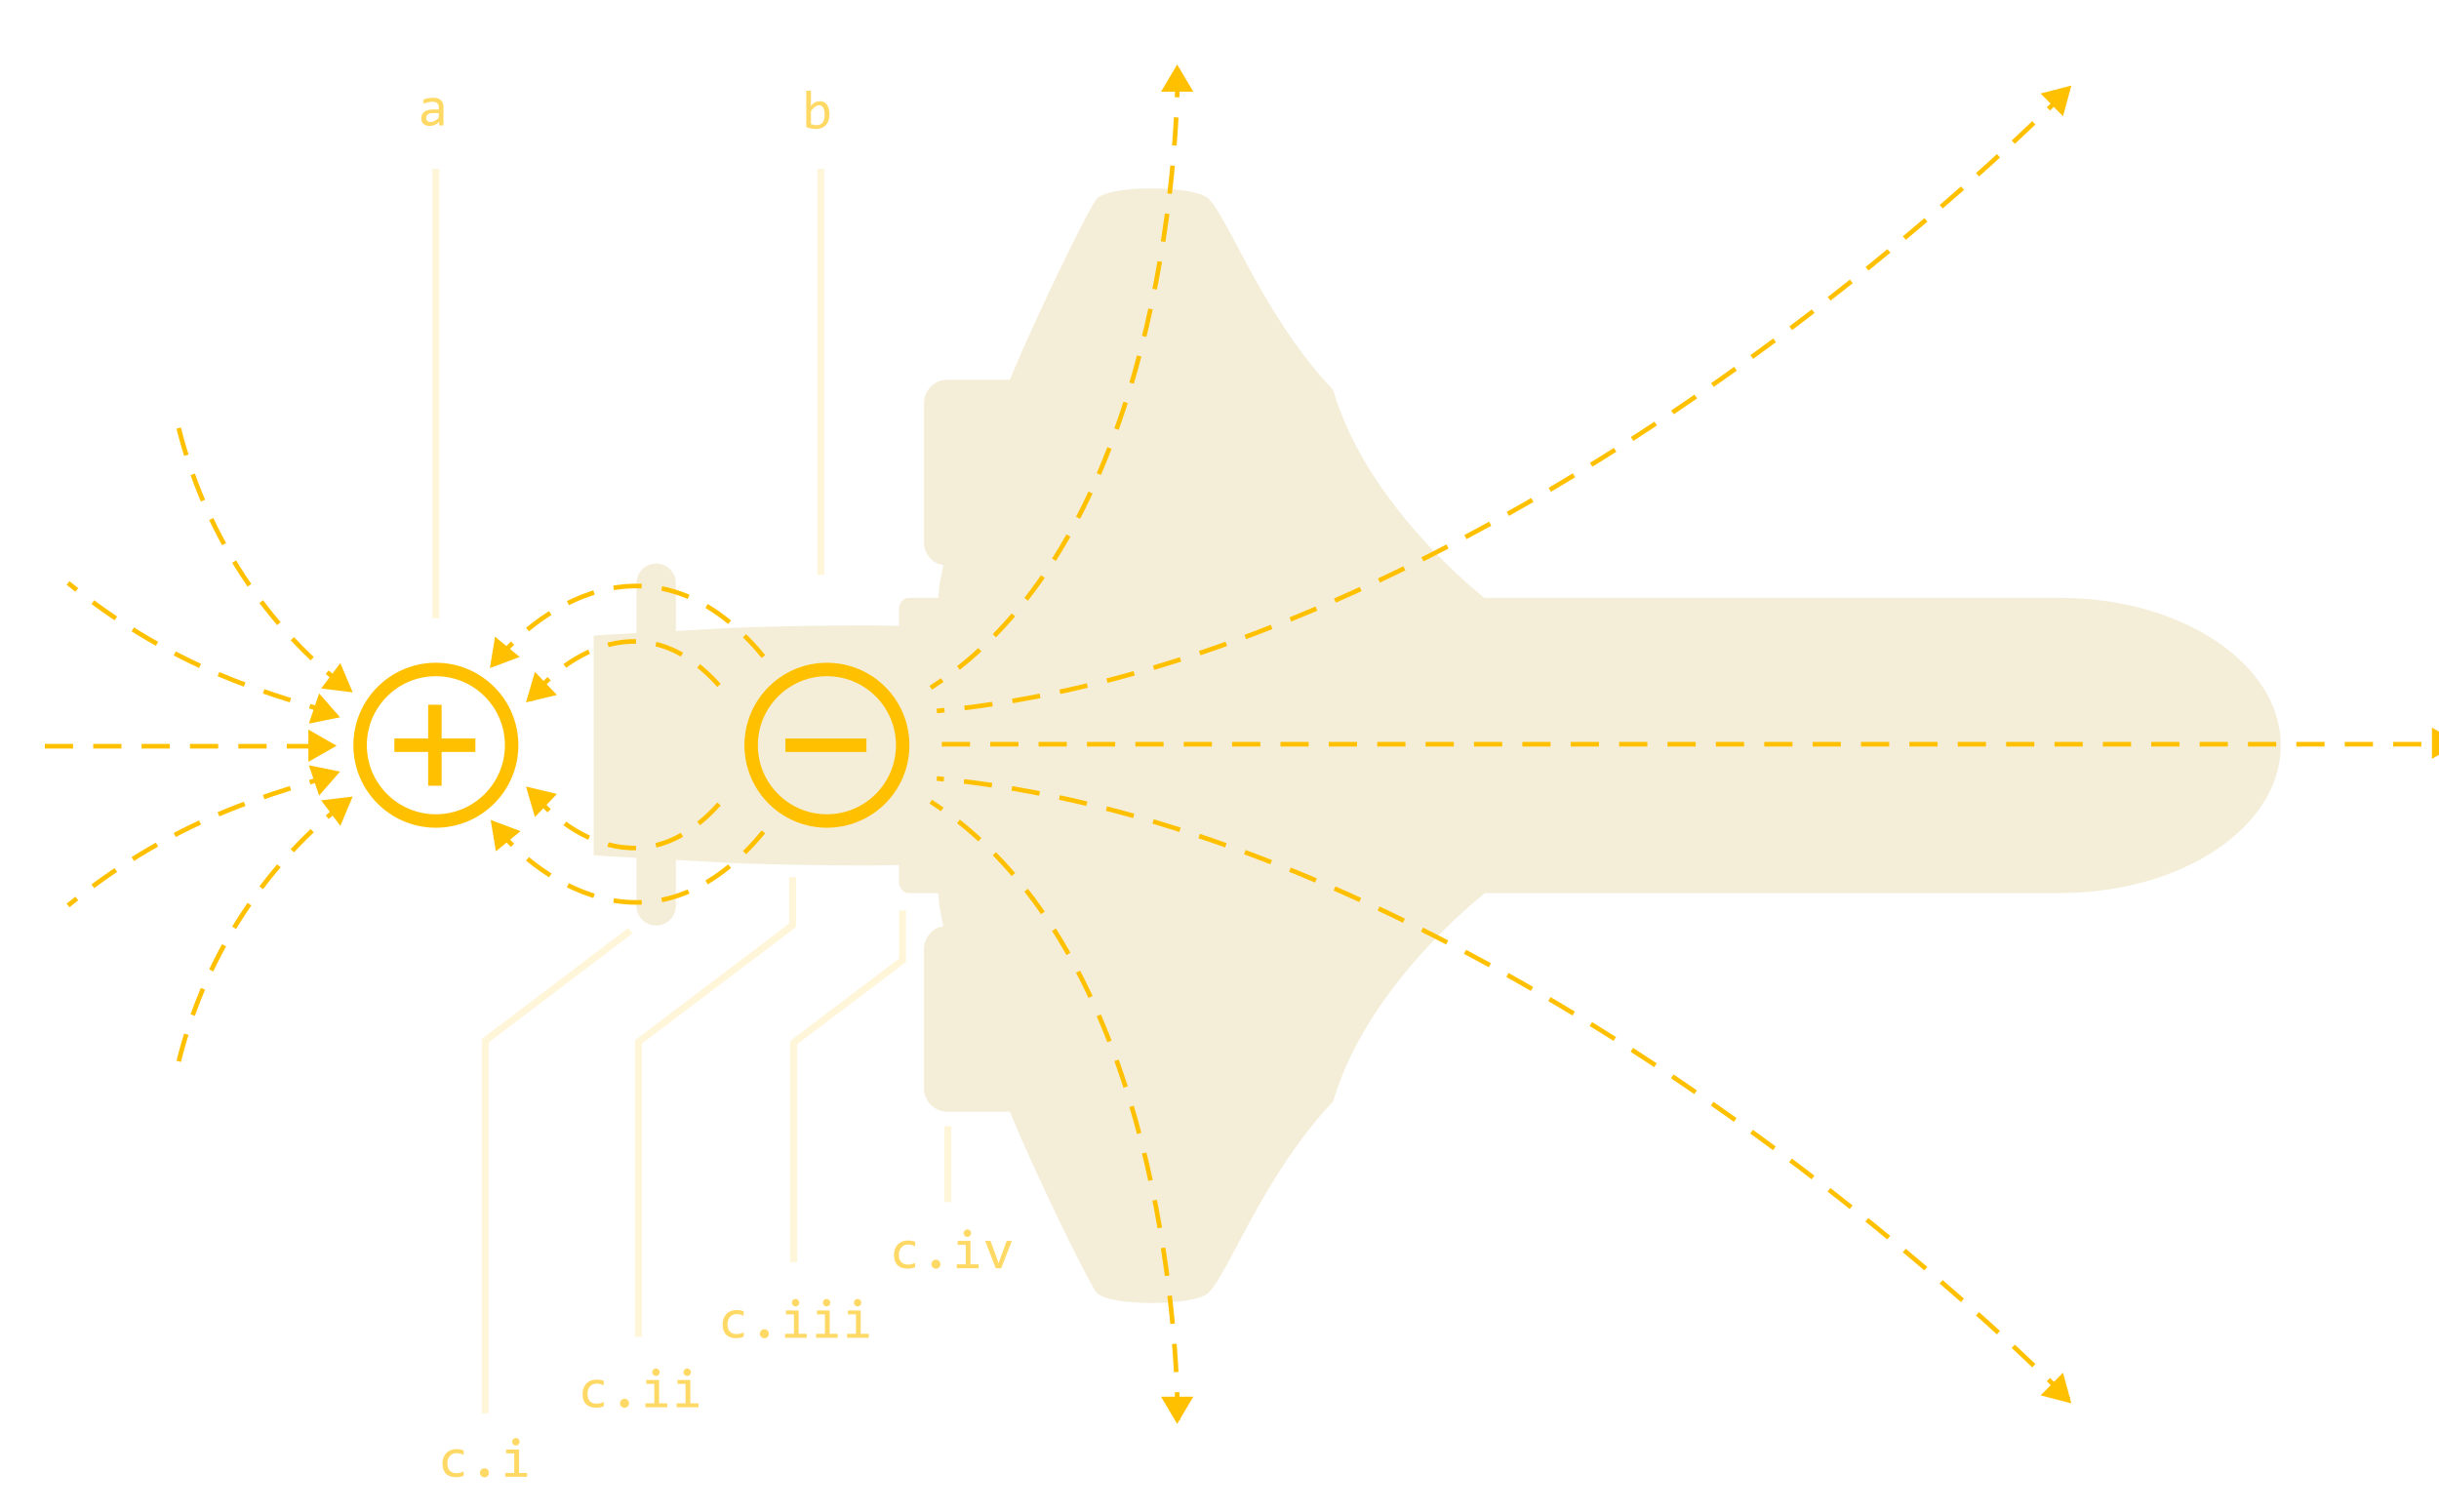
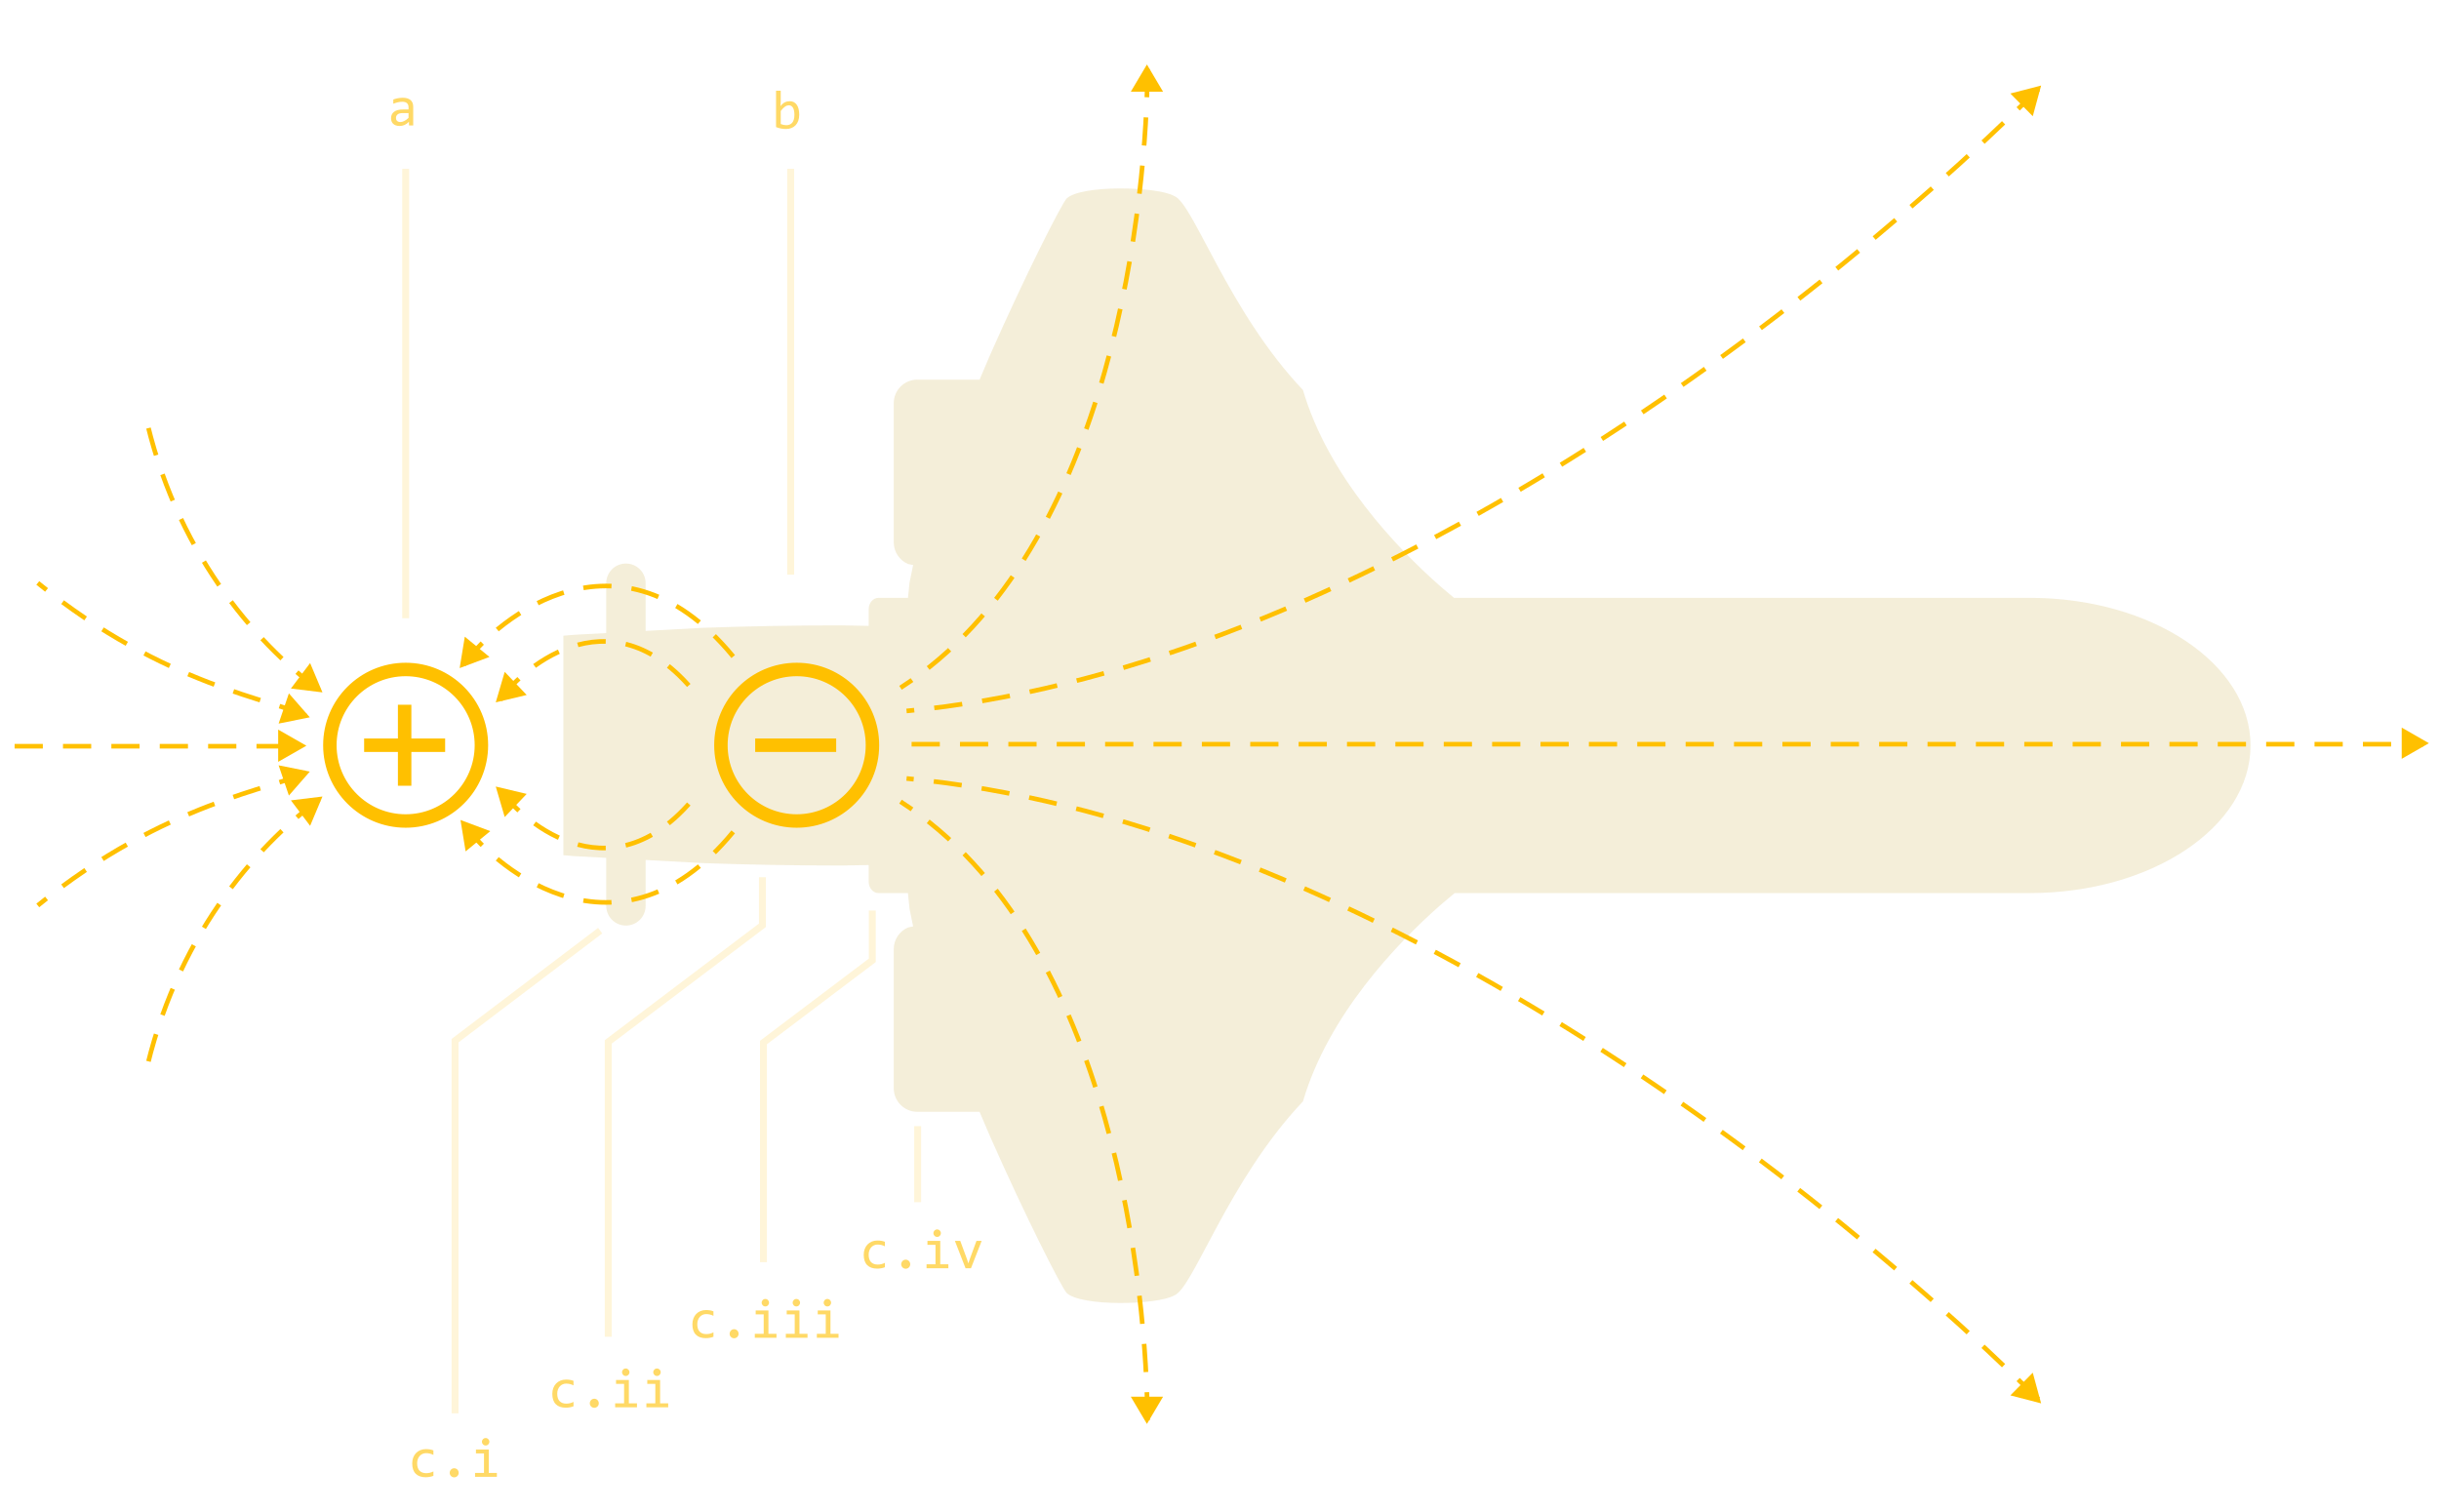
- <svg xmlns="http://www.w3.org/2000/svg" viewBox="380 500 2420 1500" preserveAspectRatio="xMidYMid meet">
+ <svg xmlns="http://www.w3.org/2000/svg" viewBox="410 500 2420 1500" preserveAspectRatio="xMidYMid meet">
  <style>
  .flux {
    stroke-dasharray: 28 20;
    animation: flux-move 6s linear infinite;
  }

  @keyframes flux-move {
    from { stroke-dashoffset: 0; }
    to   { stroke-dashoffset: -288; }
  }

    .reverse {
  animation-direction: reverse;
}
  
  </style>
  <defs>
  
  </defs>
  <g>
    <path d="M1167.5 1752.5 1167.5 1534.53 1275.5 1452.97 1275.5 1403.5" stroke="#FFC000" stroke-width="6.875" stroke-miterlimit="8" stroke-opacity="0.15" fill="none" fill-rule="evenodd" />
    <path d="M1013.5 1826.5 1013.5 1533.89 1166.5 1418.18 1166.5 1370.5" stroke="#FFC000" stroke-width="6.875" stroke-miterlimit="8" stroke-opacity="0.15" fill="none" fill-rule="evenodd" />
    <path d="M861.5 1902.5 861.5 1532.68 1005.5 1423.5" stroke="#FFC000" stroke-width="6.875" stroke-miterlimit="8" stroke-opacity="0.15" fill="none" fill-rule="evenodd" />
    <path d="M2643 1239.73C2643 1320.63 2544.92 1386.22 2423.94 1386.22L2423.86 1386.21 2423.82 1386.22 1853.31 1386.22 1839.43 1397.93C1795.42 1436.61 1727.78 1507.76 1702.82 1592.94 1628.37 1671.52 1593.75 1778.92 1575.06 1785.47 1566.92 1790.27 1543.7 1793.11 1520.76 1793 1497.82 1792.89 1475.17 1789.83 1468.16 1782.85 1462.19 1775.48 1427.7 1707.68 1392.49 1628.01L1381.94 1603.27 1320.17 1603.27C1307.25 1603.27 1296.78 1592.8 1296.78 1579.89L1296.78 1441.84C1296.78 1432.16 1302.67 1423.85 1311.06 1420.3L1316.02 1419.3 1312.47 1401.95 1310.85 1386.22 1281.69 1386.22C1276.29 1386.22 1271.92 1381.17 1271.92 1374.95L1271.92 1358.41 1244.58 1358.89C1197.55 1358.89 1151.65 1358.06 1107.31 1356.47L1050.61 1353.39 1050.61 1398.9C1050.61 1409.7 1041.85 1418.46 1031.05 1418.46 1020.25 1418.46 1011.49 1409.7 1011.49 1398.9L1011.49 1351.27 979.452 1349.53 969 1348.65 969 1130.82 979.452 1129.94 1011.49 1128.2 1011.49 1078.77C1011.49 1067.96 1020.25 1059.21 1031.05 1059.21 1041.85 1059.21 1050.61 1067.96 1050.61 1078.77L1050.61 1126.07 1107.31 1123C1151.65 1121.41 1197.55 1120.57 1244.58 1120.57L1271.92 1121.06 1271.92 1104.52C1271.92 1098.3 1276.29 1093.25 1281.69 1093.25L1310.9 1093.25 1312.47 1078.05 1316.02 1060.7 1311.06 1059.7C1302.67 1056.15 1296.78 1047.84 1296.78 1038.16L1296.78 900.11C1296.78 887.196 1307.25 876.728 1320.17 876.728L1381.94 876.728 1392.49 851.989C1427.7 772.319 1462.19 704.52 1468.16 697.153 1482.18 683.183 1558.78 684.929 1575.06 694.533 1593.75 701.082 1628.37 808.476 1702.82 887.057 1727.78 972.241 1795.42 1043.39 1839.43 1082.07L1852.68 1093.25 2423.82 1093.25 2423.86 1093.26 2423.94 1093.25C2544.92 1093.25 2643 1158.83 2643 1239.73Z" fill="#B88C00" fill-rule="evenodd" fill-opacity="0.15" />
    <path d="M812.5 667.5 812.5 1113.5" stroke="#FFC000" stroke-width="6.875" stroke-miterlimit="8" stroke-opacity="0.15" fill="none" fill-rule="evenodd" />
    <path d="M1194.5 667.5 1194.5 1070.26" stroke="#FFC000" stroke-width="6.875" stroke-miterlimit="8" stroke-opacity="0.15" fill="none" fill-rule="evenodd" />
    <path d="M0 0 0 75.47" stroke="#FFC000" stroke-width="6.875" stroke-miterlimit="8" stroke-opacity="0.15" fill="none" fill-rule="evenodd" transform="matrix(1 0 0 -1 1320.5 1692.97)" />
    <path d="M1192.73 604.48C1192.14 604.48 1191.54 604.573 1190.94 604.76 1190.33 604.947 1189.7 605.258 1189.05 605.693 1188.39 606.129 1187.71 606.707 1186.98 607.427 1186.26 608.147 1185.49 609.04 1184.66 610.107L1184.66 623.093C1185.58 623.449 1186.51 623.729 1187.45 623.933 1188.4 624.138 1189.3 624.24 1190.16 624.24 1191.23 624.24 1192.26 624.071 1193.23 623.733 1194.2 623.396 1195.06 622.831 1195.8 622.04 1196.54 621.249 1197.13 620.2 1197.57 618.893 1198.01 617.587 1198.23 615.964 1198.23 614.027 1198.23 612.622 1198.13 611.333 1197.92 610.16 1197.71 608.987 1197.39 607.982 1196.94 607.147 1196.5 606.311 1195.92 605.658 1195.23 605.187 1194.53 604.716 1193.7 604.48 1192.73 604.48ZM1180 590 1184.66 590 1184.66 600.373 1184.45 605.333C1185.79 603.538 1187.22 602.271 1188.75 601.534 1190.28 600.796 1191.92 600.427 1193.67 600.427 1195.21 600.427 1196.56 600.747 1197.72 601.387 1198.88 602.027 1199.85 602.929 1200.64 604.093 1201.43 605.258 1202.02 606.662 1202.41 608.307 1202.8 609.951 1203 611.787 1203 613.813 1203 616.035 1202.69 618.022 1202.08 619.773 1201.46 621.524 1200.58 623.009 1199.45 624.227 1198.31 625.444 1196.93 626.378 1195.31 627.026 1193.68 627.675 1191.85 628 1189.81 628 1188.22 628 1186.59 627.849 1184.93 627.547 1183.27 627.244 1181.63 626.764 1180 626.107Z" fill="#FFC000" fill-rule="evenodd" fill-opacity="0.6" />
    <path d="M809.478 612.212C808.327 612.212 807.335 612.328 806.502 612.562 805.67 612.795 804.988 613.127 804.456 613.558 803.925 613.989 803.531 614.505 803.274 615.106 803.017 615.707 802.889 616.385 802.889 617.138 802.889 617.659 802.969 618.157 803.128 618.633 803.287 619.108 803.544 619.53 803.898 619.898 804.253 620.266 804.713 620.558 805.28 620.773 805.847 620.988 806.538 621.096 807.353 621.096 808.415 621.096 809.633 620.769 811.006 620.114 812.379 619.458 813.827 618.422 815.35 617.004L815.35 612.212ZM809.584 597C811.196 597 812.649 597.18 813.942 597.539 815.235 597.898 816.329 598.445 817.223 599.181 818.118 599.917 818.804 600.841 819.282 601.954 819.761 603.067 820 604.377 820 605.885L820 624.516 815.855 624.516 815.749 620.881C814.296 622.335 812.822 623.385 811.325 624.031 809.828 624.677 808.256 625 806.608 625 805.085 625 803.783 624.802 802.703 624.408 801.622 624.013 800.732 623.47 800.033 622.779 799.333 622.088 798.819 621.276 798.491 620.342 798.164 619.409 798 618.395 798 617.3 798 614.59 798.996 612.467 800.989 610.933 802.982 609.398 805.926 608.631 809.823 608.631L815.35 608.631 815.35 606.262C815.35 604.664 814.845 603.385 813.836 602.425 812.826 601.465 811.285 600.985 809.212 600.985 807.707 600.985 806.223 601.155 804.762 601.497 803.301 601.837 801.791 602.322 800.232 602.95L800.232 598.723C800.816 598.508 801.467 598.297 802.185 598.091 802.902 597.884 803.659 597.7 804.456 597.539 805.253 597.377 806.086 597.247 806.954 597.148 807.822 597.05 808.699 597 809.584 597Z" fill="#FFC000" fill-rule="evenodd" fill-opacity="0.6" />
    <path d="M860.664 1957C861.274 1957 861.852 1957.12 862.399 1957.35 862.946 1957.59 863.421 1957.91 863.824 1958.32 864.228 1958.74 864.546 1959.22 864.779 1959.77 865.012 1960.32 865.129 1960.91 865.129 1961.54 865.129 1962.15 865.012 1962.73 864.779 1963.27 864.546 1963.81 864.228 1964.28 863.824 1964.69 863.421 1965.09 862.946 1965.41 862.399 1965.65 861.852 1965.88 861.274 1966 860.664 1966 860.036 1966 859.453 1965.88 858.915 1965.65 858.378 1965.41 857.907 1965.09 857.503 1964.69 857.1 1964.28 856.782 1963.81 856.549 1963.27 856.315 1962.73 856.199 1962.15 856.199 1961.54 856.199 1960.91 856.315 1960.32 856.549 1959.77 856.782 1959.22 857.1 1958.74 857.503 1958.32 857.907 1957.91 858.378 1957.59 858.915 1957.35 859.453 1957.12 860.036 1957 860.664 1957ZM882.235 1938.38 894.958 1938.38 894.958 1961.59 903 1961.59 903 1965.51 881.348 1965.51 881.348 1961.59 890.224 1961.59 890.224 1942.27 882.235 1942.27ZM832.61 1938C834.009 1938 835.318 1938.1 836.537 1938.3 837.756 1938.5 838.922 1938.82 840.034 1939.27L840.034 1943.76C838.868 1943.14 837.68 1942.7 836.47 1942.42 835.259 1942.14 834.009 1942 832.718 1942 831.516 1942 830.382 1942.23 829.315 1942.69 828.248 1943.15 827.311 1943.81 826.504 1944.68 825.698 1945.54 825.061 1946.59 824.595 1947.84 824.128 1949.08 823.895 1950.49 823.895 1952.05 823.895 1955.33 824.689 1957.79 826.276 1959.42 827.863 1961.05 830.064 1961.86 832.879 1961.86 834.152 1961.86 835.385 1961.72 836.577 1961.43 837.77 1961.14 838.922 1960.71 840.034 1960.14L840.034 1964.51C838.814 1964.98 837.564 1965.33 836.282 1965.55 835 1965.78 833.677 1965.89 832.314 1965.89 828.046 1965.89 824.761 1964.73 822.456 1962.41 820.152 1960.08 819 1956.68 819 1952.22 819 1950.07 819.332 1948.13 819.995 1946.38 820.659 1944.63 821.591 1943.14 822.793 1941.89 823.994 1940.65 825.429 1939.69 827.096 1939.01 828.764 1938.34 830.602 1938 832.61 1938ZM891.864 1927C892.385 1927 892.869 1927.09 893.317 1927.28 893.765 1927.47 894.155 1927.74 894.487 1928.08 894.819 1928.42 895.079 1928.82 895.267 1929.26 895.455 1929.7 895.549 1930.18 895.549 1930.7 895.549 1931.21 895.455 1931.68 895.267 1932.14 895.079 1932.59 894.819 1932.98 894.487 1933.32 894.155 1933.67 893.765 1933.93 893.317 1934.12 892.869 1934.31 892.385 1934.41 891.864 1934.41 891.345 1934.41 890.86 1934.31 890.412 1934.12 889.964 1933.93 889.574 1933.67 889.242 1933.32 888.91 1932.98 888.65 1932.59 888.462 1932.14 888.274 1931.68 888.18 1931.21 888.18 1930.7 888.18 1930.18 888.274 1929.7 888.462 1929.26 888.65 1928.82 888.91 1928.42 889.242 1928.08 889.574 1927.74 889.964 1927.47 890.412 1927.28 890.86 1927.09 891.345 1927 891.864 1927Z" fill="#FFC000" fill-rule="evenodd" fill-opacity="0.6" />
    <path d="M999.669 1888C1000.28 1888 1000.86 1888.12 1001.4 1888.35 1001.95 1888.59 1002.43 1888.91 1002.83 1889.32 1003.23 1889.74 1003.55 1890.22 1003.78 1890.77 1004.02 1891.32 1004.13 1891.91 1004.13 1892.54 1004.13 1893.15 1004.02 1893.73 1003.78 1894.27 1003.55 1894.81 1003.23 1895.28 1002.83 1895.69 1002.43 1896.09 1001.95 1896.41 1001.4 1896.65 1000.86 1896.88 1000.28 1897 999.669 1897 999.041 1897 998.459 1896.88 997.921 1896.65 997.382 1896.41 996.912 1896.09 996.508 1895.69 996.105 1895.28 995.786 1894.81 995.553 1894.27 995.32 1893.73 995.204 1893.15 995.204 1892.54 995.204 1891.91 995.32 1891.32 995.553 1890.77 995.786 1890.22 996.105 1889.74 996.508 1889.32 996.912 1888.91 997.382 1888.59 997.921 1888.35 998.459 1888.12 999.041 1888 999.669 1888ZM1052.23 1869.38 1064.96 1869.38 1064.96 1892.59 1073 1892.59 1073 1896.51 1051.35 1896.51 1051.35 1892.59 1060.22 1892.59 1060.22 1873.27 1052.23 1873.27ZM1021.24 1869.38 1033.97 1869.38 1033.97 1892.59 1042.01 1892.59 1042.01 1896.51 1020.36 1896.51 1020.36 1892.59 1029.23 1892.59 1029.23 1873.27 1021.24 1873.27ZM971.612 1869C973.011 1869 974.32 1869.1 975.539 1869.3 976.759 1869.5 977.924 1869.82 979.036 1870.27L979.036 1874.76C977.871 1874.14 976.683 1873.7 975.472 1873.42 974.261 1873.14 973.011 1873 971.719 1873 970.518 1873 969.384 1873.23 968.316 1873.69 967.249 1874.15 966.312 1874.81 965.505 1875.68 964.698 1876.54 964.062 1877.59 963.595 1878.84 963.129 1880.08 962.896 1881.49 962.896 1883.05 962.896 1886.33 963.69 1888.79 965.277 1890.42 966.864 1892.05 969.065 1892.87 971.881 1892.87 973.154 1892.87 974.387 1892.72 975.58 1892.43 976.772 1892.14 977.924 1891.71 979.036 1891.14L979.036 1895.51C977.817 1895.98 976.566 1896.33 975.284 1896.55 974.001 1896.78 972.679 1896.89 971.316 1896.89 967.048 1896.89 963.761 1895.73 961.457 1893.41 959.152 1891.08 958 1887.68 958 1883.22 958 1881.07 958.332 1879.13 958.995 1877.38 959.659 1875.63 960.592 1874.14 961.793 1872.89 962.995 1871.65 964.429 1870.69 966.097 1870.01 967.765 1869.34 969.603 1869 971.612 1869ZM1061.86 1858C1062.38 1858 1062.87 1858.09 1063.32 1858.28 1063.76 1858.47 1064.15 1858.74 1064.49 1859.08 1064.82 1859.42 1065.08 1859.82 1065.27 1860.26 1065.45 1860.7 1065.55 1861.18 1065.55 1861.7 1065.55 1862.21 1065.45 1862.68 1065.27 1863.13 1065.08 1863.59 1064.82 1863.98 1064.49 1864.32 1064.15 1864.67 1063.76 1864.93 1063.32 1865.12 1062.87 1865.31 1062.38 1865.41 1061.86 1865.41 1061.34 1865.41 1060.86 1865.31 1060.41 1865.12 1059.96 1864.93 1059.57 1864.67 1059.24 1864.32 1058.91 1863.98 1058.65 1863.59 1058.46 1863.13 1058.27 1862.68 1058.18 1862.21 1058.18 1861.7 1058.18 1861.18 1058.27 1860.7 1058.46 1860.26 1058.65 1859.82 1058.91 1859.42 1059.24 1859.08 1059.57 1858.74 1059.96 1858.47 1060.41 1858.28 1060.86 1858.09 1061.34 1858 1061.86 1858ZM1030.87 1858C1031.39 1858 1031.88 1858.09 1032.33 1858.28 1032.77 1858.47 1033.16 1858.74 1033.5 1859.08 1033.83 1859.42 1034.09 1859.82 1034.28 1860.26 1034.46 1860.7 1034.56 1861.18 1034.56 1861.7 1034.56 1862.21 1034.46 1862.68 1034.28 1863.13 1034.09 1863.59 1033.83 1863.98 1033.5 1864.32 1033.16 1864.67 1032.77 1864.93 1032.33 1865.12 1031.88 1865.31 1031.39 1865.41 1030.87 1865.41 1030.35 1865.41 1029.87 1865.31 1029.42 1865.12 1028.97 1864.93 1028.58 1864.67 1028.25 1864.32 1027.92 1863.98 1027.66 1863.59 1027.47 1863.13 1027.28 1862.68 1027.19 1862.21 1027.19 1861.7 1027.19 1861.18 1027.28 1860.7 1027.47 1860.26 1027.66 1859.82 1027.92 1859.42 1028.25 1859.08 1028.58 1858.74 1028.97 1858.47 1029.42 1858.28 1029.87 1858.09 1030.35 1858 1030.87 1858Z" fill="#FFC000" fill-rule="evenodd" fill-opacity="0.6" />
    <path d="M1138.39 1819C1138.99 1819 1139.57 1819.12 1140.11 1819.35 1140.65 1819.59 1141.13 1819.91 1141.53 1820.32 1141.93 1820.74 1142.24 1821.22 1142.47 1821.77 1142.71 1822.32 1142.82 1822.91 1142.82 1823.54 1142.82 1824.15 1142.71 1824.73 1142.47 1825.27 1142.24 1825.81 1141.93 1826.28 1141.53 1826.69 1141.13 1827.09 1140.65 1827.41 1140.11 1827.65 1139.57 1827.88 1138.99 1828 1138.39 1828 1137.76 1828 1137.18 1827.88 1136.65 1827.65 1136.12 1827.41 1135.65 1827.09 1135.25 1826.69 1134.85 1826.28 1134.53 1825.81 1134.3 1825.27 1134.07 1824.73 1133.95 1824.15 1133.95 1823.54 1133.95 1822.91 1134.07 1822.32 1134.3 1821.77 1134.53 1821.22 1134.85 1820.74 1135.25 1820.32 1135.65 1819.91 1136.12 1819.59 1136.65 1819.35 1137.18 1819.12 1137.76 1819 1138.39 1819ZM1221.37 1800.38 1234.01 1800.38 1234.01 1823.59 1242 1823.59 1242 1827.51 1220.49 1827.51 1220.49 1823.59 1229.31 1823.59 1229.31 1804.27 1221.37 1804.27ZM1190.59 1800.38 1203.23 1800.38 1203.23 1823.59 1211.22 1823.59 1211.22 1827.51 1189.71 1827.51 1189.71 1823.59 1198.53 1823.59 1198.53 1804.27 1190.59 1804.27ZM1159.81 1800.38 1172.45 1800.38 1172.45 1823.59 1180.44 1823.59 1180.44 1827.51 1158.93 1827.51 1158.93 1823.59 1167.75 1823.59 1167.75 1804.27 1159.81 1804.27ZM1110.52 1800C1111.91 1800 1113.21 1800.1 1114.42 1800.3 1115.63 1800.5 1116.79 1800.82 1117.89 1801.27L1117.89 1805.76C1116.74 1805.14 1115.56 1804.7 1114.35 1804.42 1113.15 1804.14 1111.91 1804 1110.63 1804 1109.43 1804 1108.31 1804.23 1107.25 1804.69 1106.19 1805.15 1105.26 1805.81 1104.45 1806.68 1103.65 1807.54 1103.02 1808.59 1102.56 1809.84 1102.09 1811.08 1101.86 1812.49 1101.86 1814.05 1101.86 1817.33 1102.65 1819.79 1104.23 1821.42 1105.8 1823.05 1107.99 1823.86 1110.79 1823.86 1112.05 1823.86 1113.28 1823.72 1114.46 1823.43 1115.64 1823.14 1116.79 1822.71 1117.89 1822.14L1117.89 1826.51C1116.68 1826.98 1115.44 1827.33 1114.17 1827.55 1112.89 1827.78 1111.58 1827.89 1110.23 1827.89 1105.99 1827.89 1102.72 1826.73 1100.43 1824.41 1098.14 1822.08 1097 1818.68 1097 1814.22 1097 1812.07 1097.33 1810.13 1097.99 1808.38 1098.65 1806.63 1099.57 1805.14 1100.77 1803.89 1101.96 1802.65 1103.39 1801.69 1105.04 1801.01 1106.7 1800.34 1108.52 1800 1110.52 1800ZM1230.94 1789C1231.46 1789 1231.94 1789.09 1232.38 1789.28 1232.83 1789.47 1233.21 1789.74 1233.54 1790.08 1233.87 1790.42 1234.13 1790.82 1234.32 1791.26 1234.51 1791.7 1234.6 1792.18 1234.6 1792.7 1234.6 1793.21 1234.51 1793.68 1234.32 1794.13 1234.13 1794.59 1233.87 1794.98 1233.54 1795.32 1233.21 1795.67 1232.83 1795.93 1232.38 1796.12 1231.94 1796.31 1231.46 1796.41 1230.94 1796.41 1230.42 1796.41 1229.94 1796.31 1229.5 1796.12 1229.05 1795.93 1228.66 1795.67 1228.33 1795.32 1228 1794.98 1227.75 1794.59 1227.56 1794.13 1227.37 1793.68 1227.28 1793.21 1227.28 1792.7 1227.28 1792.18 1227.37 1791.7 1227.56 1791.26 1227.75 1790.82 1228 1790.42 1228.33 1790.08 1228.66 1789.74 1229.05 1789.47 1229.5 1789.28 1229.94 1789.09 1230.42 1789 1230.94 1789ZM1200.16 1789C1200.68 1789 1201.16 1789.09 1201.6 1789.28 1202.05 1789.47 1202.43 1789.74 1202.76 1790.08 1203.09 1790.42 1203.35 1790.82 1203.54 1791.26 1203.73 1791.7 1203.82 1792.18 1203.82 1792.7 1203.82 1793.21 1203.73 1793.68 1203.54 1794.13 1203.35 1794.59 1203.09 1794.98 1202.76 1795.32 1202.43 1795.67 1202.05 1795.93 1201.6 1796.12 1201.16 1796.31 1200.68 1796.41 1200.16 1796.41 1199.64 1796.41 1199.16 1796.31 1198.72 1796.12 1198.27 1795.93 1197.88 1795.67 1197.55 1795.32 1197.22 1794.98 1196.97 1794.59 1196.78 1794.13 1196.59 1793.68 1196.5 1793.21 1196.5 1792.7 1196.5 1792.18 1196.59 1791.7 1196.78 1791.26 1196.97 1790.82 1197.22 1790.42 1197.55 1790.08 1197.88 1789.74 1198.27 1789.47 1198.72 1789.28 1199.16 1789.09 1199.64 1789 1200.16 1789ZM1169.38 1789C1169.9 1789 1170.38 1789.09 1170.82 1789.28 1171.27 1789.47 1171.66 1789.74 1171.98 1790.08 1172.31 1790.42 1172.57 1790.82 1172.76 1791.26 1172.95 1791.7 1173.04 1792.18 1173.04 1792.7 1173.04 1793.21 1172.95 1793.68 1172.76 1794.13 1172.57 1794.59 1172.31 1794.98 1171.98 1795.32 1171.66 1795.67 1171.27 1795.93 1170.82 1796.12 1170.38 1796.31 1169.9 1796.41 1169.38 1796.41 1168.86 1796.41 1168.38 1796.31 1167.94 1796.12 1167.49 1795.93 1167.1 1795.67 1166.77 1795.32 1166.45 1794.98 1166.19 1794.59 1166 1794.13 1165.81 1793.68 1165.72 1793.21 1165.72 1792.7 1165.72 1792.18 1165.81 1791.7 1166 1791.26 1166.19 1790.82 1166.45 1790.42 1166.77 1790.08 1167.1 1789.74 1167.49 1789.47 1167.94 1789.28 1168.38 1789.09 1168.86 1789 1169.38 1789Z" fill="#FFC000" fill-rule="evenodd" fill-opacity="0.6" />
    <path d="M1308.65 1750C1309.26 1750 1309.84 1750.12 1310.39 1750.35 1310.93 1750.59 1311.41 1750.91 1311.81 1751.32 1312.22 1751.74 1312.53 1752.22 1312.77 1752.77 1313 1753.32 1313.12 1753.91 1313.12 1754.54 1313.12 1755.15 1313 1755.73 1312.77 1756.27 1312.53 1756.81 1312.22 1757.28 1311.81 1757.69 1311.41 1758.09 1310.93 1758.41 1310.39 1758.65 1309.84 1758.88 1309.26 1759 1308.65 1759 1308.03 1759 1307.44 1758.88 1306.91 1758.65 1306.37 1758.41 1305.9 1758.09 1305.49 1757.69 1305.09 1757.28 1304.77 1756.81 1304.54 1756.27 1304.31 1755.73 1304.19 1755.15 1304.19 1754.54 1304.19 1753.91 1304.31 1753.32 1304.54 1752.77 1304.77 1752.22 1305.09 1751.74 1305.49 1751.32 1305.9 1750.91 1306.37 1750.59 1306.91 1750.35 1307.44 1750.12 1308.03 1750 1308.65 1750ZM1357.46 1731.38 1362.78 1731.38 1369.4 1749.32 1370.82 1753.7 1372.3 1749.22 1378.86 1731.38 1384 1731.38 1373.41 1758.51 1368.03 1758.51ZM1330.22 1731.38 1342.94 1731.38 1342.94 1754.59 1350.98 1754.59 1350.98 1758.51 1329.33 1758.51 1329.33 1754.59 1338.21 1754.59 1338.21 1735.27 1330.22 1735.27ZM1280.61 1731C1282 1731 1283.31 1731.1 1284.53 1731.3 1285.75 1731.5 1286.92 1731.82 1288.03 1732.27L1288.03 1736.76C1286.86 1736.14 1285.68 1735.7 1284.47 1735.42 1283.26 1735.14 1282 1735 1280.71 1735 1279.51 1735 1278.38 1735.23 1277.31 1735.69 1276.25 1736.15 1275.31 1736.81 1274.5 1737.68 1273.7 1738.54 1273.06 1739.59 1272.59 1740.84 1272.13 1742.08 1271.89 1743.49 1271.89 1745.05 1271.89 1748.33 1272.69 1750.79 1274.27 1752.42 1275.86 1754.05 1278.06 1754.86 1280.88 1754.86 1282.15 1754.86 1283.38 1754.72 1284.57 1754.43 1285.77 1754.14 1286.92 1753.71 1288.03 1753.14L1288.03 1757.51C1286.81 1757.98 1285.56 1758.33 1284.28 1758.55 1283 1758.78 1281.67 1758.89 1280.31 1758.89 1276.04 1758.89 1272.76 1757.73 1270.46 1755.41 1268.15 1753.08 1267 1749.68 1267 1745.22 1267 1743.07 1267.33 1741.13 1267.99 1739.38 1268.66 1737.63 1269.59 1736.14 1270.79 1734.89 1271.99 1733.65 1273.43 1732.69 1275.09 1732.01 1276.76 1731.34 1278.6 1731 1280.61 1731ZM1339.85 1720C1340.37 1720 1340.85 1720.09 1341.3 1720.28 1341.75 1720.47 1342.14 1720.74 1342.47 1721.08 1342.8 1721.42 1343.06 1721.82 1343.25 1722.26 1343.44 1722.7 1343.53 1723.18 1343.53 1723.7 1343.53 1724.21 1343.44 1724.68 1343.25 1725.14 1343.06 1725.59 1342.8 1725.98 1342.47 1726.32 1342.14 1726.67 1341.75 1726.93 1341.3 1727.12 1340.85 1727.31 1340.37 1727.41 1339.85 1727.41 1339.33 1727.41 1338.84 1727.31 1338.39 1727.12 1337.95 1726.93 1337.56 1726.67 1337.22 1726.32 1336.89 1725.98 1336.63 1725.59 1336.44 1725.14 1336.26 1724.68 1336.16 1724.21 1336.16 1723.7 1336.16 1723.18 1336.26 1722.7 1336.44 1722.26 1336.63 1721.82 1336.89 1721.42 1337.22 1721.08 1337.56 1720.74 1337.95 1720.47 1338.39 1720.28 1338.84 1720.09 1339.33 1720 1339.85 1720Z" fill="#FFC000" fill-rule="evenodd" fill-opacity="0.6" />
    <path class="flux" d="M1314.5 1238.5 2814.36 1238.5" stroke="#FFC000" stroke-width="4.583" stroke-miterlimit="8" fill="none" fill-rule="evenodd" />
    <path class="flux" d="M424.5 1240.5 710.287 1240.5" stroke="#FFC000" stroke-width="4.583" stroke-miterlimit="8" fill="none" fill-rule="evenodd" />
    <path class="flux reverse" d="M870.5 1159.5C891.212 1126.99 1018 1006.2 1137.5 1151.51" stroke="#FFC000" stroke-width="4.583" stroke-miterlimit="8" fill="none" fill-rule="evenodd" />
    <path class="flux reverse" d="M906.5 1194.5C921.549 1170.33 1013.67 1080.51 1100.5 1188.56" stroke="#FFC000" stroke-width="4.583" stroke-miterlimit="8" fill="none" fill-rule="evenodd" />
    <path class="flux reverse" d="M726.5 1184.5C662.309 1136.95 583.137 1045.72 553.5 908.5" stroke="#FFC000" stroke-width="4.583" stroke-miterlimit="8" fill="none" fill-rule="evenodd" />
    <path class="flux reverse" d="M713.5 1210.5C683.827 1194.49 573.964 1181.34 447.5 1078.5" stroke="#FFC000" stroke-width="4.583" stroke-miterlimit="8" fill="none" fill-rule="evenodd" />
    <path class="flux reverse" d="M2432.5 588.5C2172.44 845.562 1726.51 1166.59 1309.5 1205.5" stroke="#FFC000" stroke-width="4.583" stroke-miterlimit="8" fill="none" fill-rule="evenodd" />
    <path class="flux reverse" d="M1548.5 568.5C1548.11 688.567 1517.29 1045.09 1303.5 1182.5" stroke="#FFC000" stroke-width="4.583" stroke-miterlimit="8" fill="none" fill-rule="evenodd" />
    <g>
      <g>
        <g>
          <path d="M1200.5 1162.31C1157.86 1162.3 1123.28 1196.86 1123.27 1239.5 1123.26 1282.14 1157.81 1316.72 1200.46 1316.73 1243.1 1316.74 1277.68 1282.19 1277.69 1239.54 1277.69 1239.54 1277.69 1239.53 1277.69 1239.52 1277.71 1196.9 1243.18 1162.33 1200.56 1162.31 1200.54 1162.31 1200.52 1162.31 1200.5 1162.31ZM1200.5 1312.67C1160.1 1312.68 1127.34 1279.94 1127.33 1239.54 1127.32 1199.14 1160.06 1166.39 1200.46 1166.37 1240.85 1166.36 1273.61 1199.1 1273.62 1239.5 1273.62 1239.51 1273.62 1239.52 1273.62 1239.53 1273.58 1279.9 1240.87 1312.62 1200.5 1312.67Z" stroke="#FFC000" stroke-width="9.286" fill="#FFC000" />
          <path d="M1163.94 1237.47 1235.03 1237.47 1235.03 1241.53 1163.94 1241.53Z" stroke="#FFC000" stroke-width="9.286" fill="#FFC000" />
        </g>
      </g>
    </g>
    <g>
      <g>
        <g>
          <path d="M812.5 1162.31C769.858 1162.3 735.28 1196.86 735.268 1239.5 735.255 1282.14 769.813 1316.72 812.455 1316.73 855.097 1316.74 889.675 1282.19 889.687 1239.54 889.687 1239.54 889.687 1239.53 889.687 1239.52 889.71 1196.9 855.179 1162.33 812.561 1162.31 812.541 1162.31 812.52 1162.31 812.5 1162.31ZM812.5 1312.67C772.102 1312.68 739.343 1279.94 739.33 1239.54 739.318 1199.14 772.057 1166.39 812.455 1166.37 852.853 1166.36 885.613 1199.1 885.625 1239.5 885.625 1239.51 885.625 1239.52 885.625 1239.53 885.585 1279.9 852.873 1312.62 812.5 1312.67Z" stroke="#FFC000" stroke-width="9.286" fill="#FFC000" />
          <path d="M813.516 1203.98 809.453 1203.98 809.453 1237.47 775.938 1237.47 775.938 1241.53 809.453 1241.53 809.453 1275.08 813.516 1275.08 813.516 1241.53 847.031 1241.53 847.031 1237.47 813.516 1237.47 813.516 1203.98Z" stroke="#FFC000" stroke-width="9.286" fill="#FFC000" />
        </g>
      </g>
    </g>
    <path class="flux reverse" d="M78 267C45.495 246.288-75.304 119.501 70.01 0" stroke="#FFC000" stroke-width="4.583" stroke-miterlimit="8" fill="none" fill-rule="evenodd" transform="matrix(-1.83697e-16 -1 -1 1.83697e-16 1137.5 1395.5)" />
    <path class="flux reverse" d="M58 194C33.83 178.951-55.995 86.828 52.058 0" stroke="#FFC000" stroke-width="4.583" stroke-miterlimit="8" fill="none" fill-rule="evenodd" transform="matrix(-1.83697e-16 -1 -1 1.83697e-16 1100.5 1341.5)" />
    <path class="flux reverse" d="M173 276C108.809 228.446 29.637 137.221 0 0" stroke="#FFC000" stroke-width="4.583" stroke-miterlimit="8" fill="none" fill-rule="evenodd" transform="matrix(1 0 0 -1 553.5 1569.5)" />
    <path class="flux reverse" d="M266 132C236.326 115.994 126.464 102.836 0 0" stroke="#FFC000" stroke-width="4.583" stroke-miterlimit="8" fill="none" fill-rule="evenodd" transform="matrix(1 0 0 -1 447.5 1398.5)" />
    <path class="flux reverse" d="M616 1123C359.355 862.939 38.847 417.015 0 0" stroke="#FFC000" stroke-width="4.583" stroke-miterlimit="8" fill="none" fill-rule="evenodd" transform="matrix(6.12323e-17 1 1 -6.12323e-17 1309.5 1272.5)" />
    <path class="flux reverse" d="M614 245C493.933 244.609 137.414 213.792 0 0" stroke="#FFC000" stroke-width="4.583" stroke-miterlimit="8" fill="none" fill-rule="evenodd" transform="matrix(6.12323e-17 1 1 -6.12323e-17 1303.5 1295.5)" />
    <path d="M1532 591 1548 564 1564 591Z" fill="#FFC000" fill-rule="evenodd" />
    <path d="M2404.69 592.797 2435.24 584.881 2426.94 615.323Z" fill="#FFC000" fill-rule="evenodd" />
    <path d="M2793 1222 2820 1237.5 2793 1253Z" fill="#FFC000" fill-rule="evenodd" />
    <path d="M895.643 1151.9 866.089 1162.95 871.175 1131.81Z" fill="#FFC000" fill-rule="evenodd" />
    <path d="M932.585 1189.65 901.893 1196.97 910.783 1166.7Z" fill="#FFC000" fill-rule="evenodd" />
    <path d="M686 1224 714 1240 686 1256Z" fill="#FFC000" fill-rule="evenodd" />
    <path d="M696.637 1188.05 717.389 1211.81 686.456 1218.03Z" fill="#FFC000" fill-rule="evenodd" />
    <path d="M717.698 1157.98 729.947 1187.06 698.626 1183.25Z" fill="#FFC000" fill-rule="evenodd" />
    <path d="M0 27 16 0 32 27Z" fill="#FFC000" fill-rule="evenodd" transform="matrix(1 0 0 -1 1532 1913)" />
    <path d="M0 27.293 15.83 0 31.66 27.293Z" fill="#FFC000" fill-rule="evenodd" transform="matrix(0.702707 -0.71148 -0.71148 -0.702707 2424.11 1903.86)" />
    <path d="M0 27.293 15.83 0 31.66 27.293Z" fill="#FFC000" fill-rule="evenodd" transform="matrix(-0.772855 0.634583 0.634583 0.772855 879.142 1303.66)" />
    <path d="M0 27.293 15.83 0 31.66 27.293Z" fill="#FFC000" fill-rule="evenodd" transform="matrix(-0.688629 0.725114 0.725114 0.688629 912.794 1269.03)" />
    <path d="M0 27.293 15.83 0 31.66 27.293Z" fill="#FFC000" fill-rule="evenodd" transform="matrix(-0.321579 -0.946883 -0.946883 0.321579 722.48 1280.66)" />
    <path d="M0 27.293 15.83 0 31.66 27.293Z" fill="#FFC000" fill-rule="evenodd" transform="matrix(-0.602418 -0.79818 -0.79818 0.602418 739.483 1303.05)" />
  </g>
</svg>
